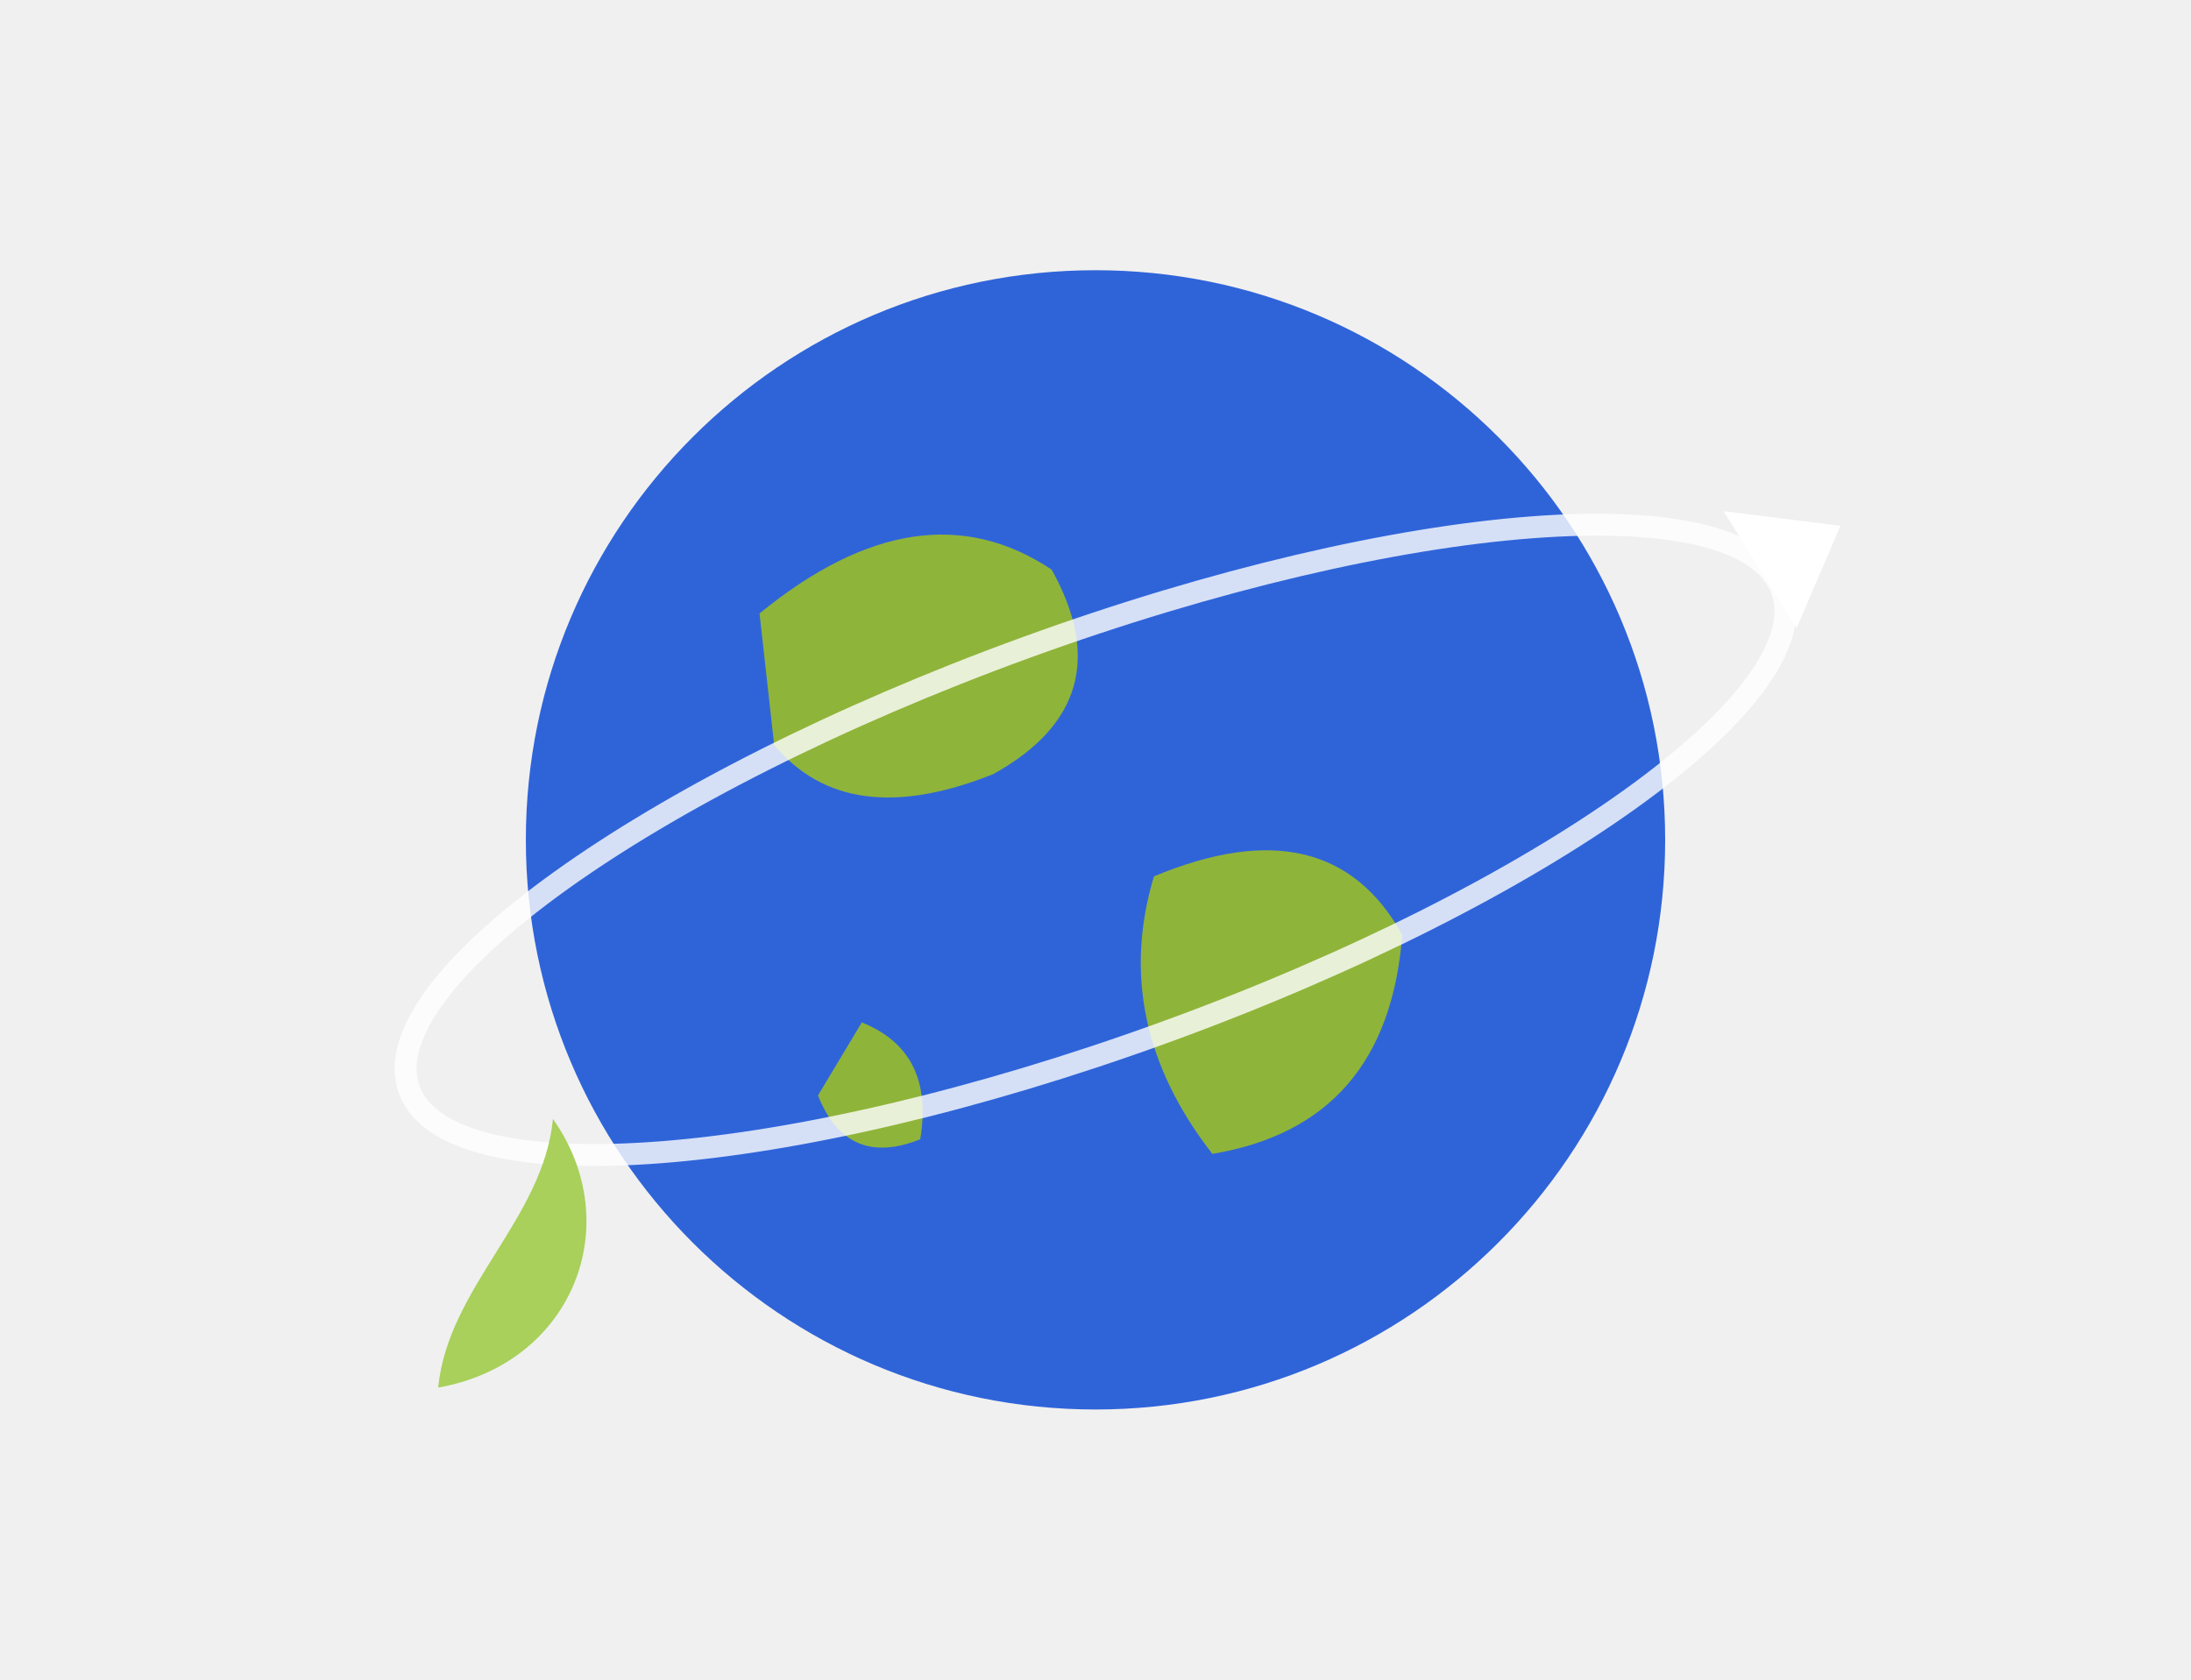
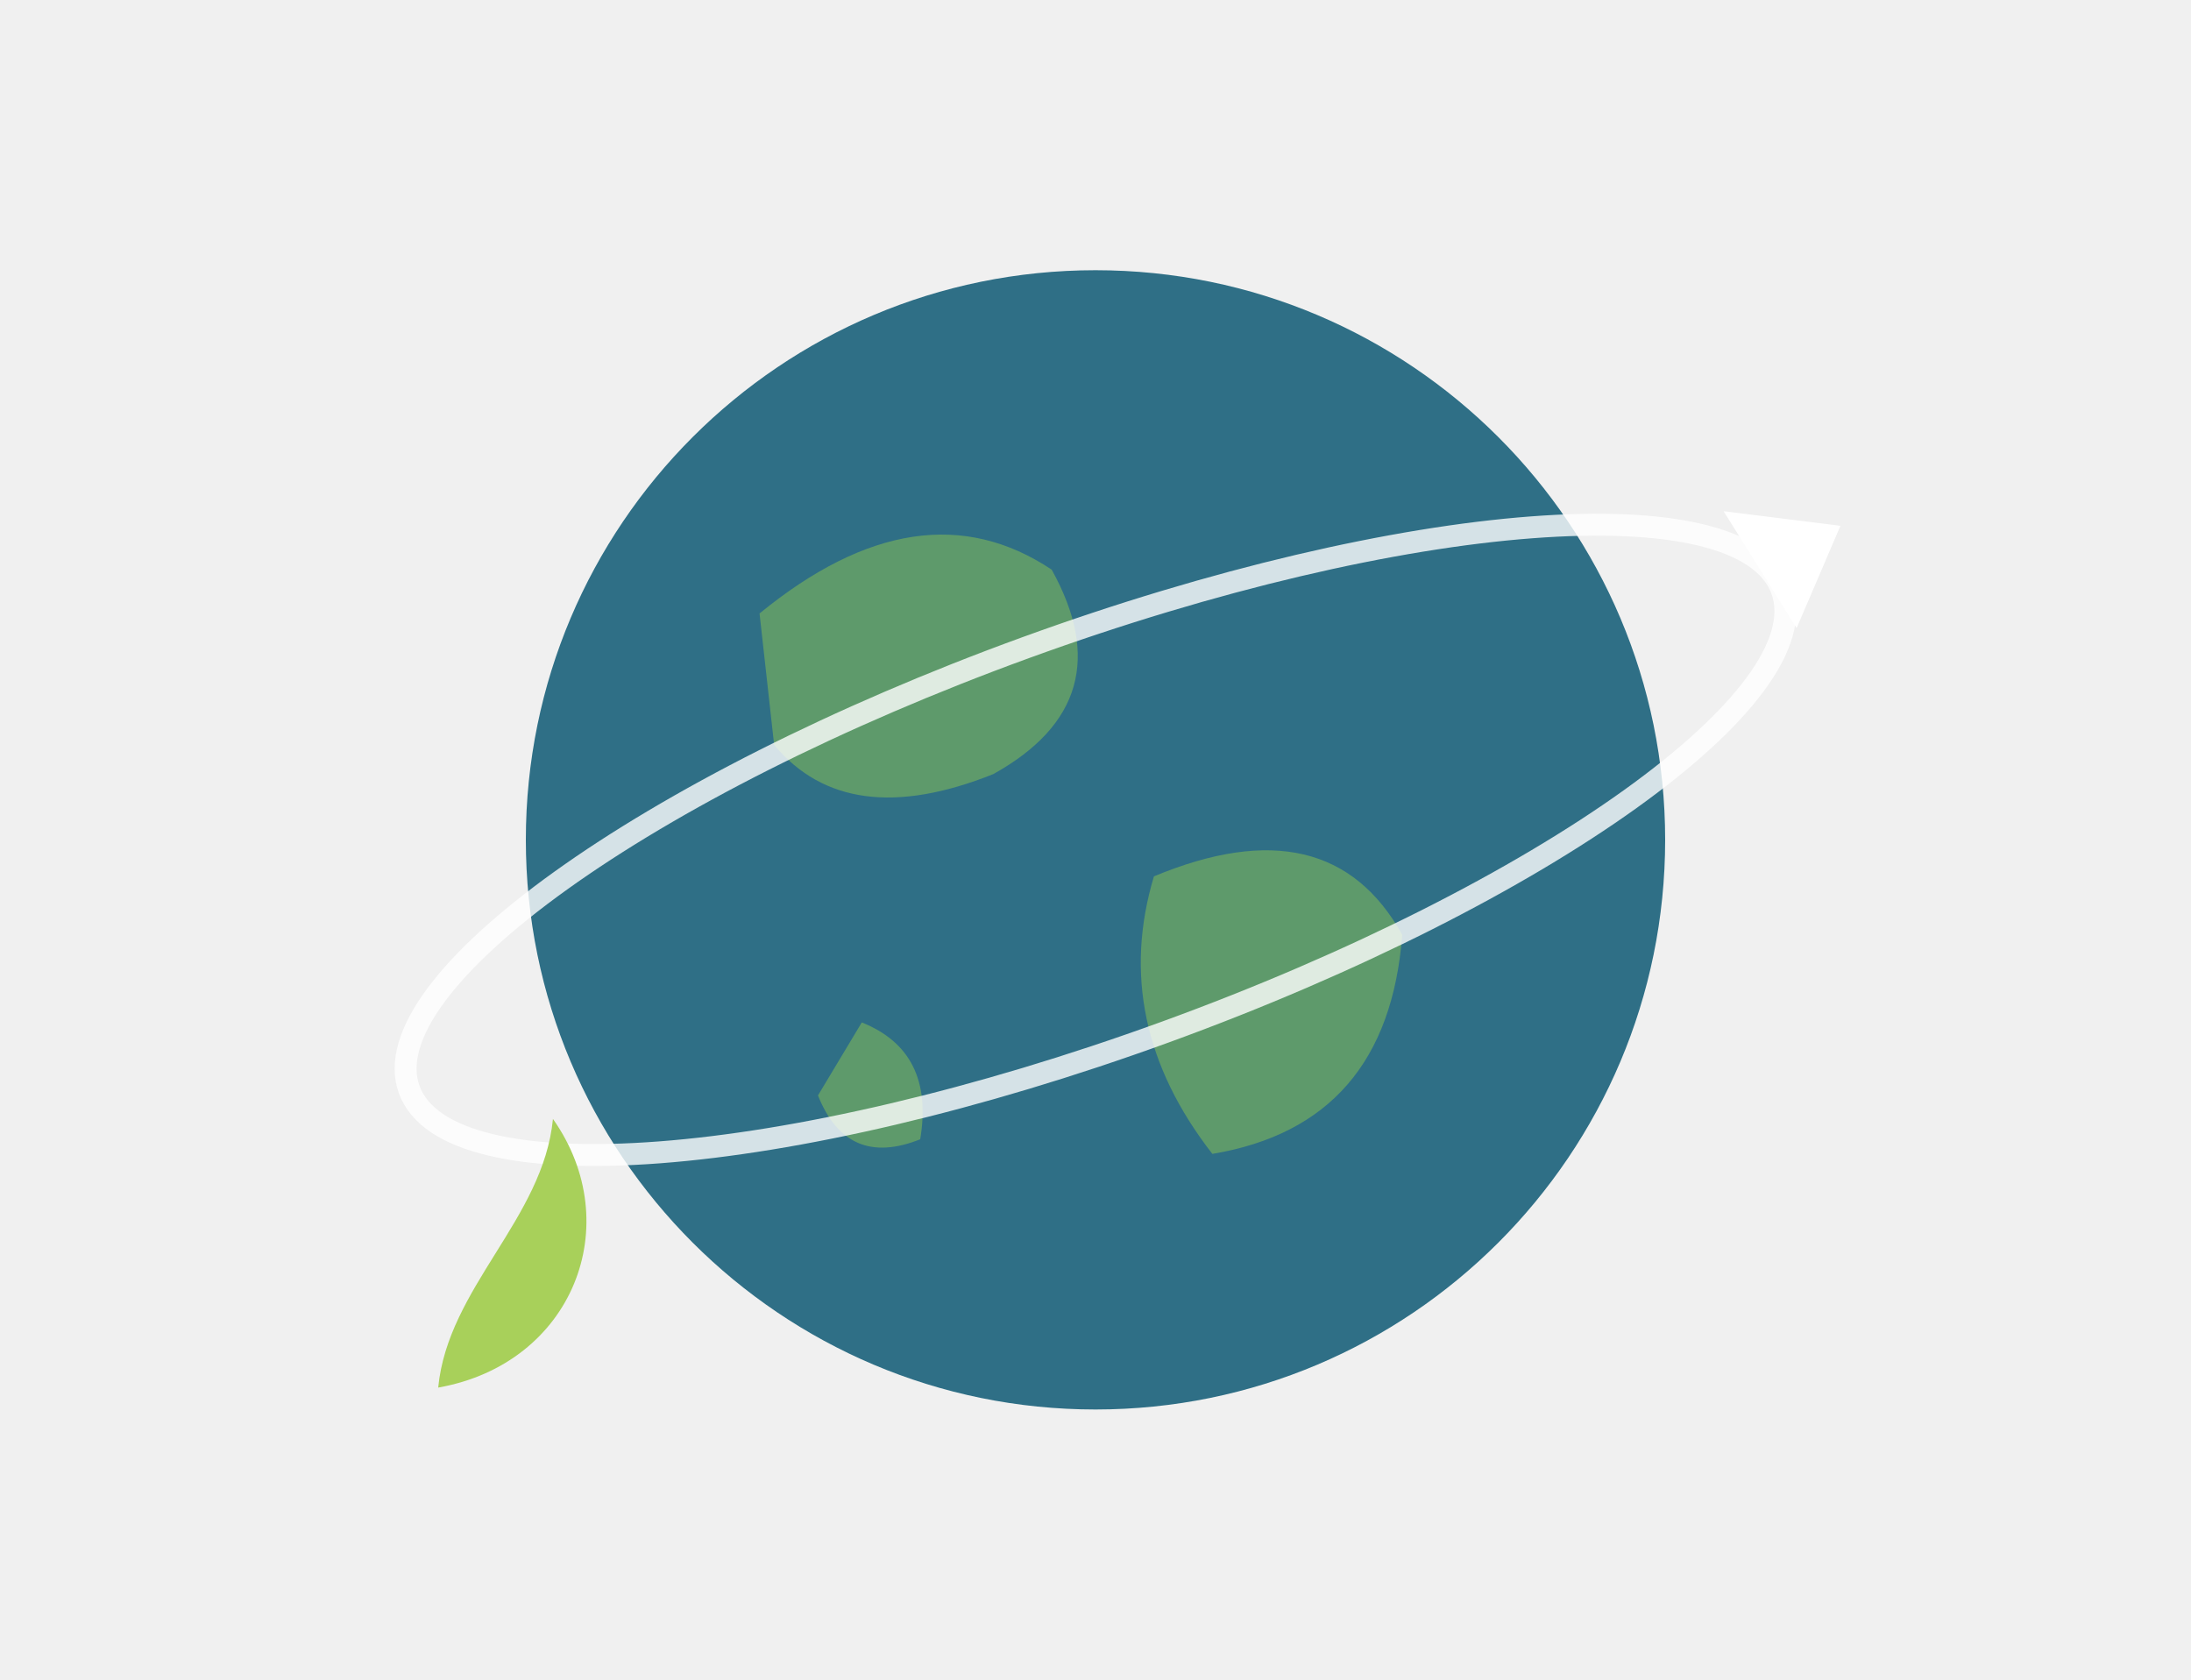
<svg xmlns="http://www.w3.org/2000/svg" aria-hidden="true" class="art" preserveaspectratio="xMidYMid slice" viewbox="0 0 300 230">
  <defs>
    <lineargradient id="p3" x1="0" x2="1" y1="0" y2="1">
-       <stop offset="0" stop-color="#13bfe6" />
-       <stop offset="1" stop-color="#0a5a73" />
+       <stop offset="0" stop-color="#2F6F86" />
+       <stop offset="1" stop-color="#245A70" />
    </lineargradient>
  </defs>
  <rect fill="url(#p3)" height="230" width="300" />
-   <circle cx="150" cy="115" fill="#2f64d9" r="78" />
-   <path d="M104 84 q22-18 40-6 q10 18-8 28 q-20 8-30-4z M158 120 q24-10 34 8 q-2 26-26 30 q-14-18-8-38z M118 140 q10 4 8 16 q-10 4-14-6z" fill="#8fb43a" />
+   <circle cx="150" cy="115" fill="#2F6F86" r="78" />
+   <path d="M104 84 q22-18 40-6 q10 18-8 28 q-20 8-30-4z M158 120 q24-10 34 8 q-2 26-26 30 q-14-18-8-38z M118 140 q10 4 8 16 q-10 4-14-6z" fill="#5E9A6B" />
  <ellipse cx="150" cy="115" fill="none" opacity=".8" rx="100" ry="28" stroke="#fff" stroke-width="3" transform="rotate(-20 150 115)" />
  <path d="M236 70 l16 2 l-6 14z" fill="#fff" />
  <path d="M0 0 C8 -11.2 24 -12.8 32 -24 C33.6 -6.4 17.6 6.4 0 0z" fill="#a8d05a" transform="translate(60 190) rotate(-30)" />
</svg>
